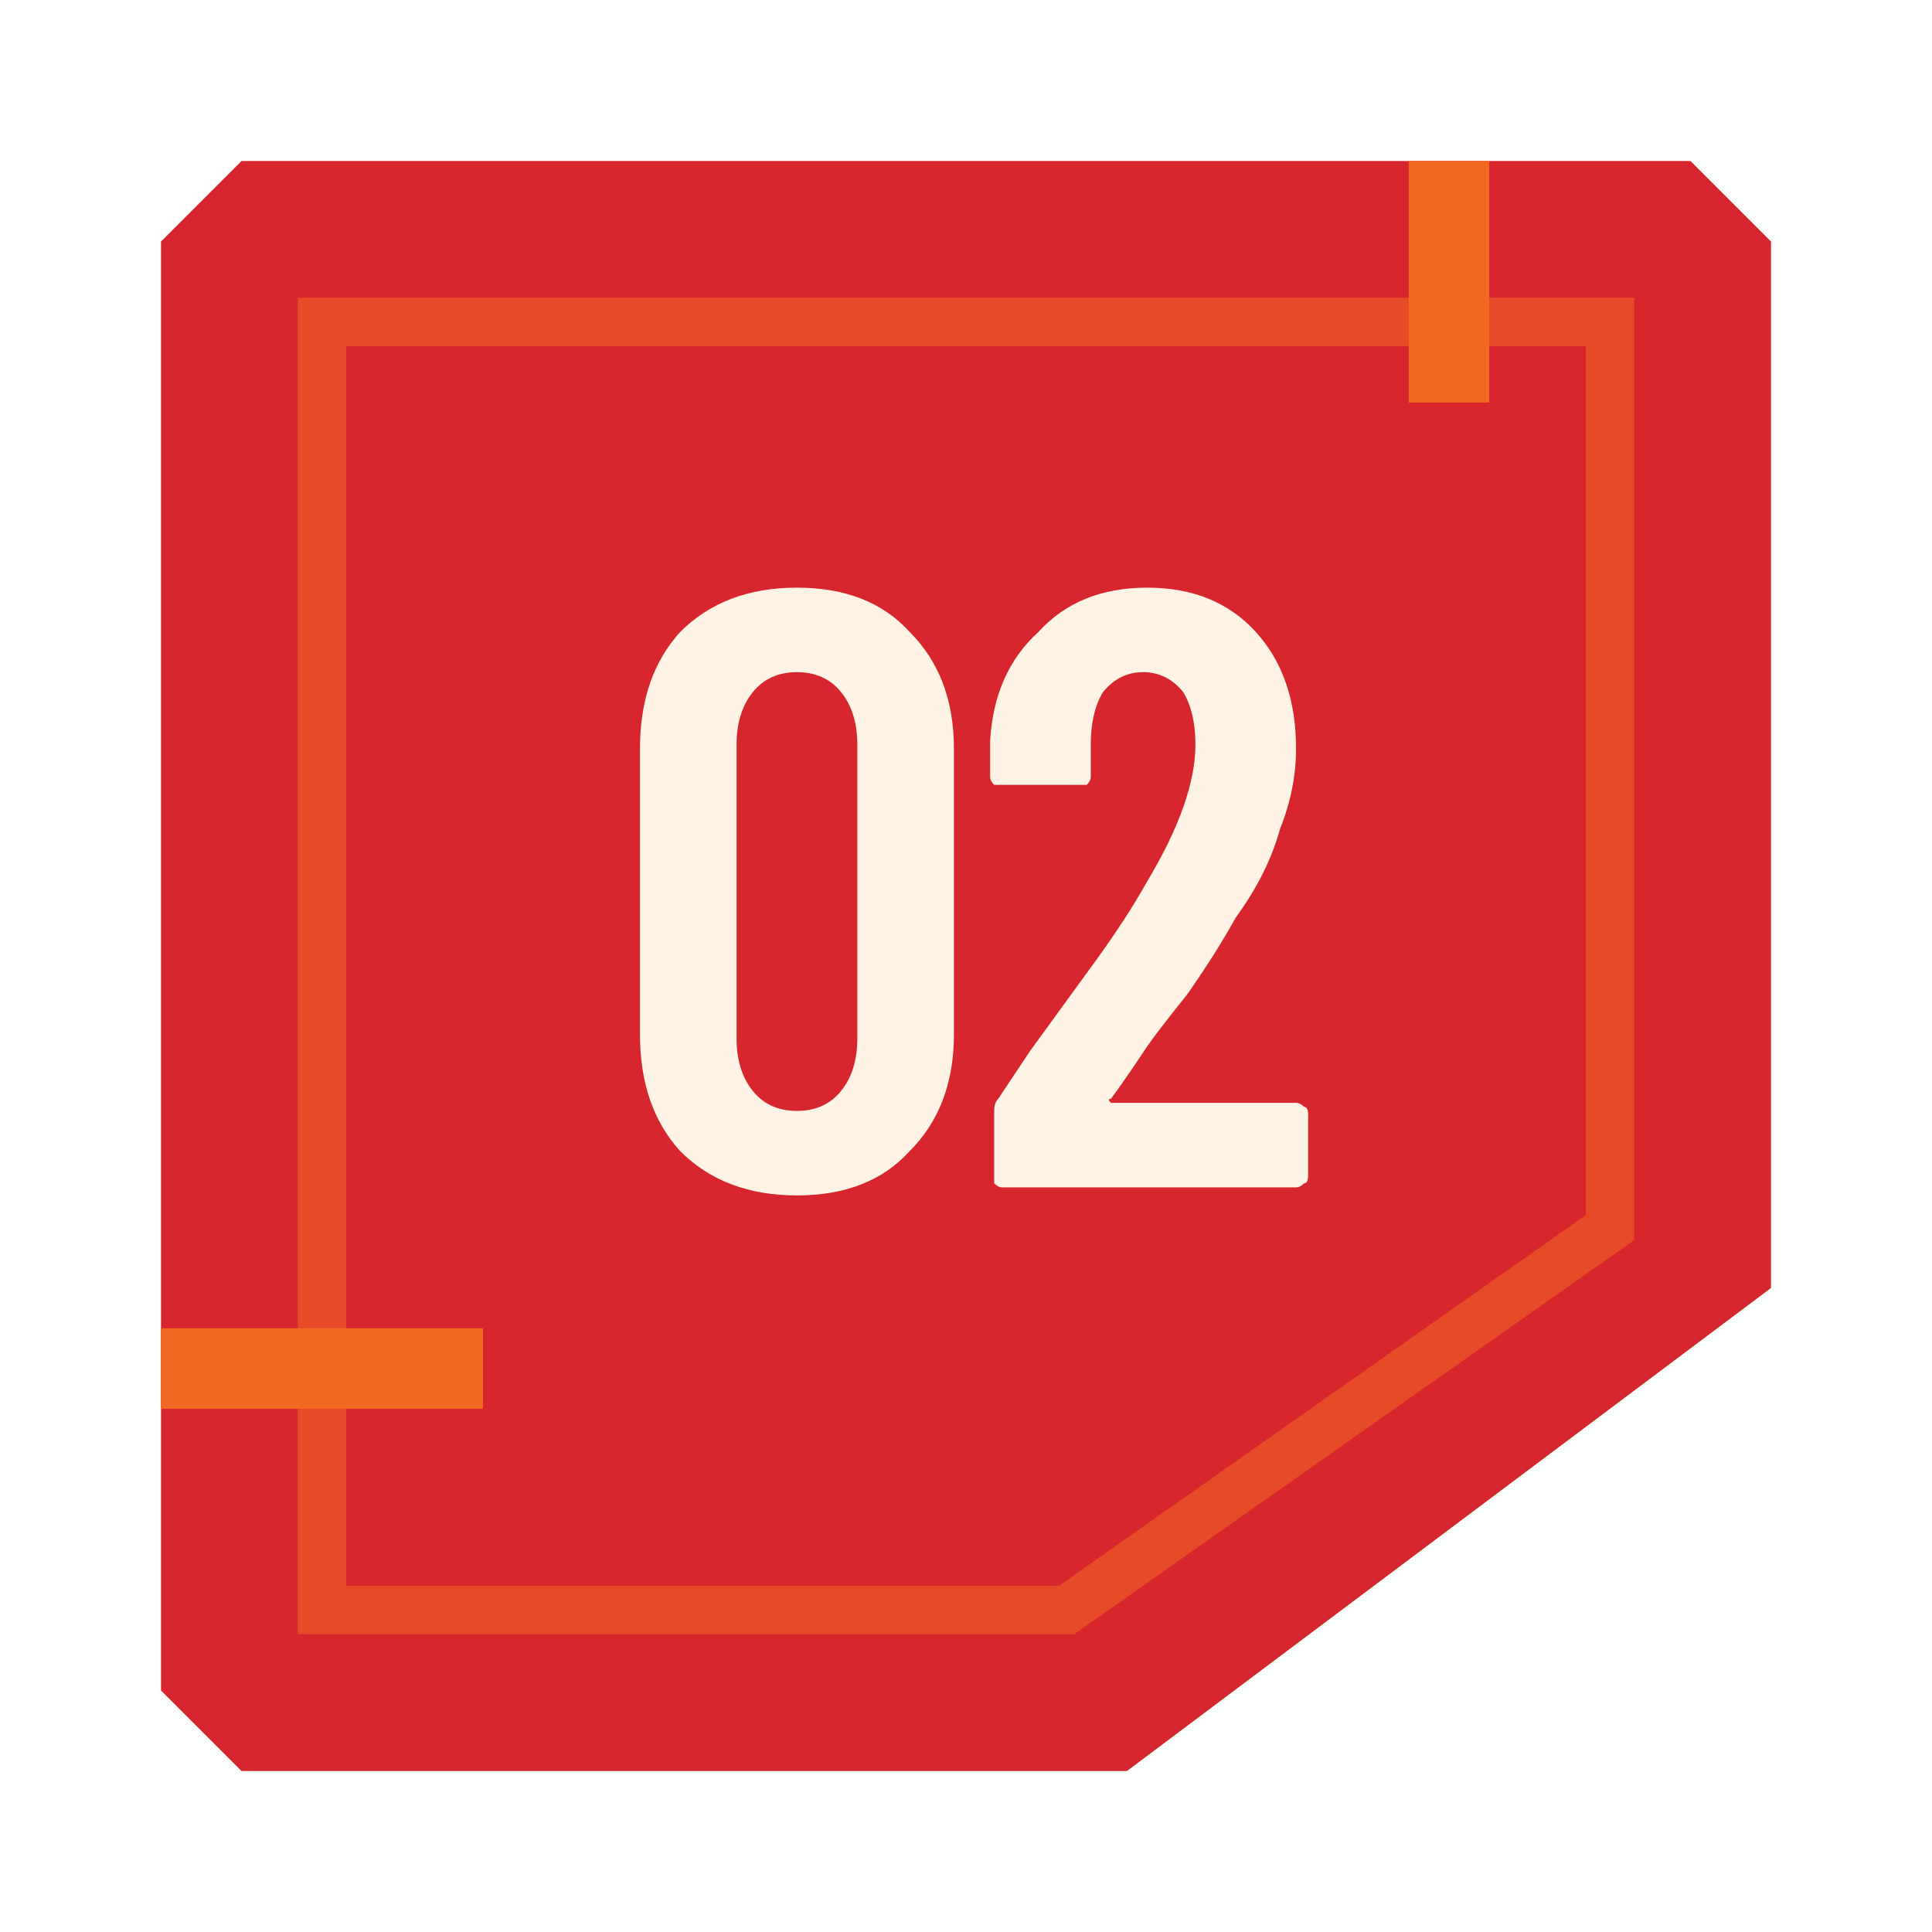
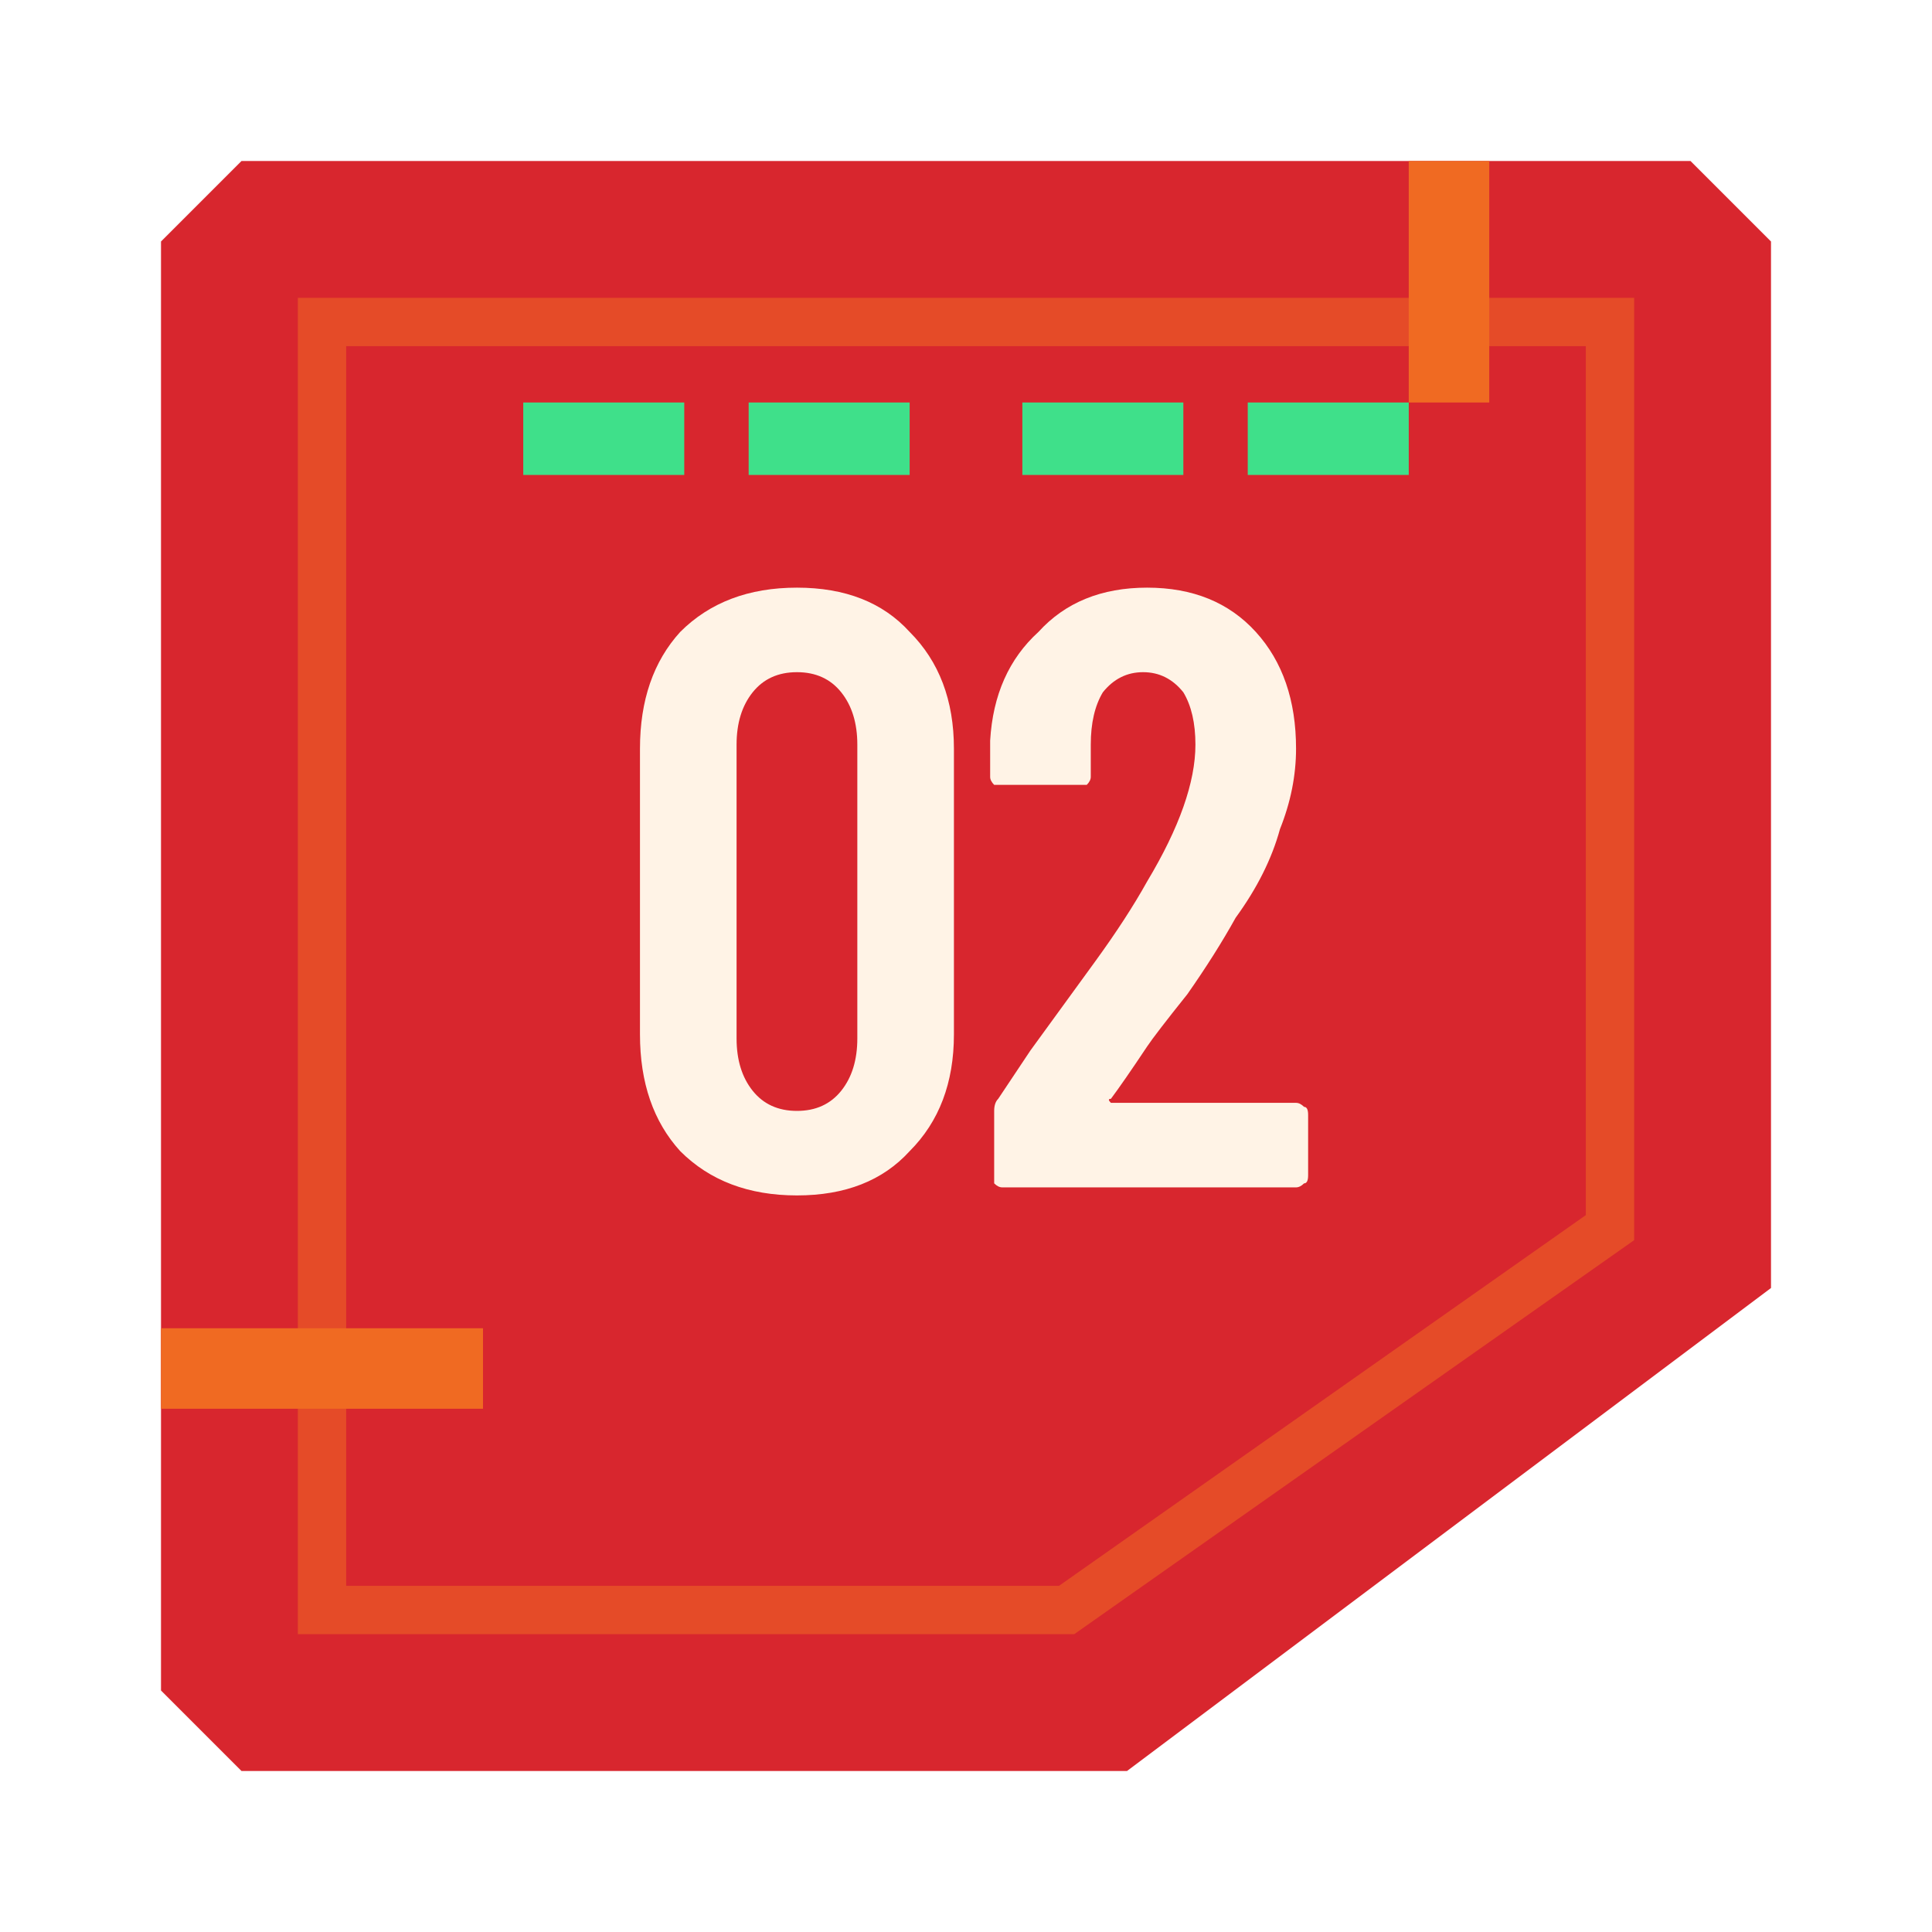
<svg xmlns="http://www.w3.org/2000/svg" viewBox="0 0 48 48">
  <path d="M6 4h36l2 2v26L28 44H6l-2-2V6z" fill="#d8262e" />
  <path d="M8 8h32v22.5L26.5 40H8z" fill="none" stroke="#f06a22" stroke-width="1.2" opacity=".55" />
  <path d="M4 34h8M36 4v6" stroke="#f06a22" stroke-width="2" />
+   <path d="M13 10h4v1.8h-4zM18.6 10h4v1.8h-4zM25.4 10h4v1.8h-4zM31 10h4v1.8h-4z" fill="#3fe08a" />
  <path d="M15.9 25.7V18.6Q15.9 16.8 16.9 15.7Q18 14.6 19.8 14.6Q21.6 14.6 22.6 15.7Q23.7 16.8 23.7 18.6V25.7Q23.7 27.5 22.6 28.6Q21.6 29.7 19.8 29.7Q18 29.7 16.9 28.6Q15.9 27.5 15.9 25.7ZM21.3 25.8V18.5Q21.3 17.7 20.9 17.2Q20.5 16.7 19.8 16.7Q19.1 16.7 18.7 17.2Q18.3 17.7 18.3 18.5V25.8Q18.3 26.6 18.7 27.1Q19.1 27.6 19.8 27.6Q20.5 27.6 20.9 27.1Q21.3 26.6 21.3 25.8ZM27.6 27.4H32.2Q32.3 27.4 32.4 27.5Q32.5 27.5 32.5 27.7V29.2Q32.5 29.4 32.4 29.4Q32.3 29.5 32.2 29.5H24.9Q24.8 29.5 24.7 29.4Q24.7 29.4 24.7 29.2V27.6Q24.7 27.4 24.8 27.3L25.6 26.1Q26.4 25 27.2 23.9Q28 22.8 28.5 21.9Q29.7 19.9 29.7 18.5Q29.7 17.7 29.4 17.2Q29 16.7 28.4 16.7Q27.8 16.7 27.4 17.2Q27.1 17.7 27.1 18.5V19.3Q27.1 19.4 27 19.5Q27 19.5 26.8 19.5H24.9Q24.8 19.5 24.7 19.5Q24.6 19.4 24.6 19.3V18.4Q24.7 16.7 25.8 15.7Q26.8 14.6 28.5 14.6Q30.2 14.6 31.2 15.7Q32.2 16.8 32.2 18.6Q32.2 19.6 31.8 20.6Q31.5 21.7 30.7 22.8Q30.2 23.7 29.5 24.7Q28.7 25.7 28.5 26Q27.9 26.9 27.6 27.3Q27.5 27.3 27.6 27.4Q27.6 27.4 27.6 27.4Z" fill="#fff3e6" />
</svg>
